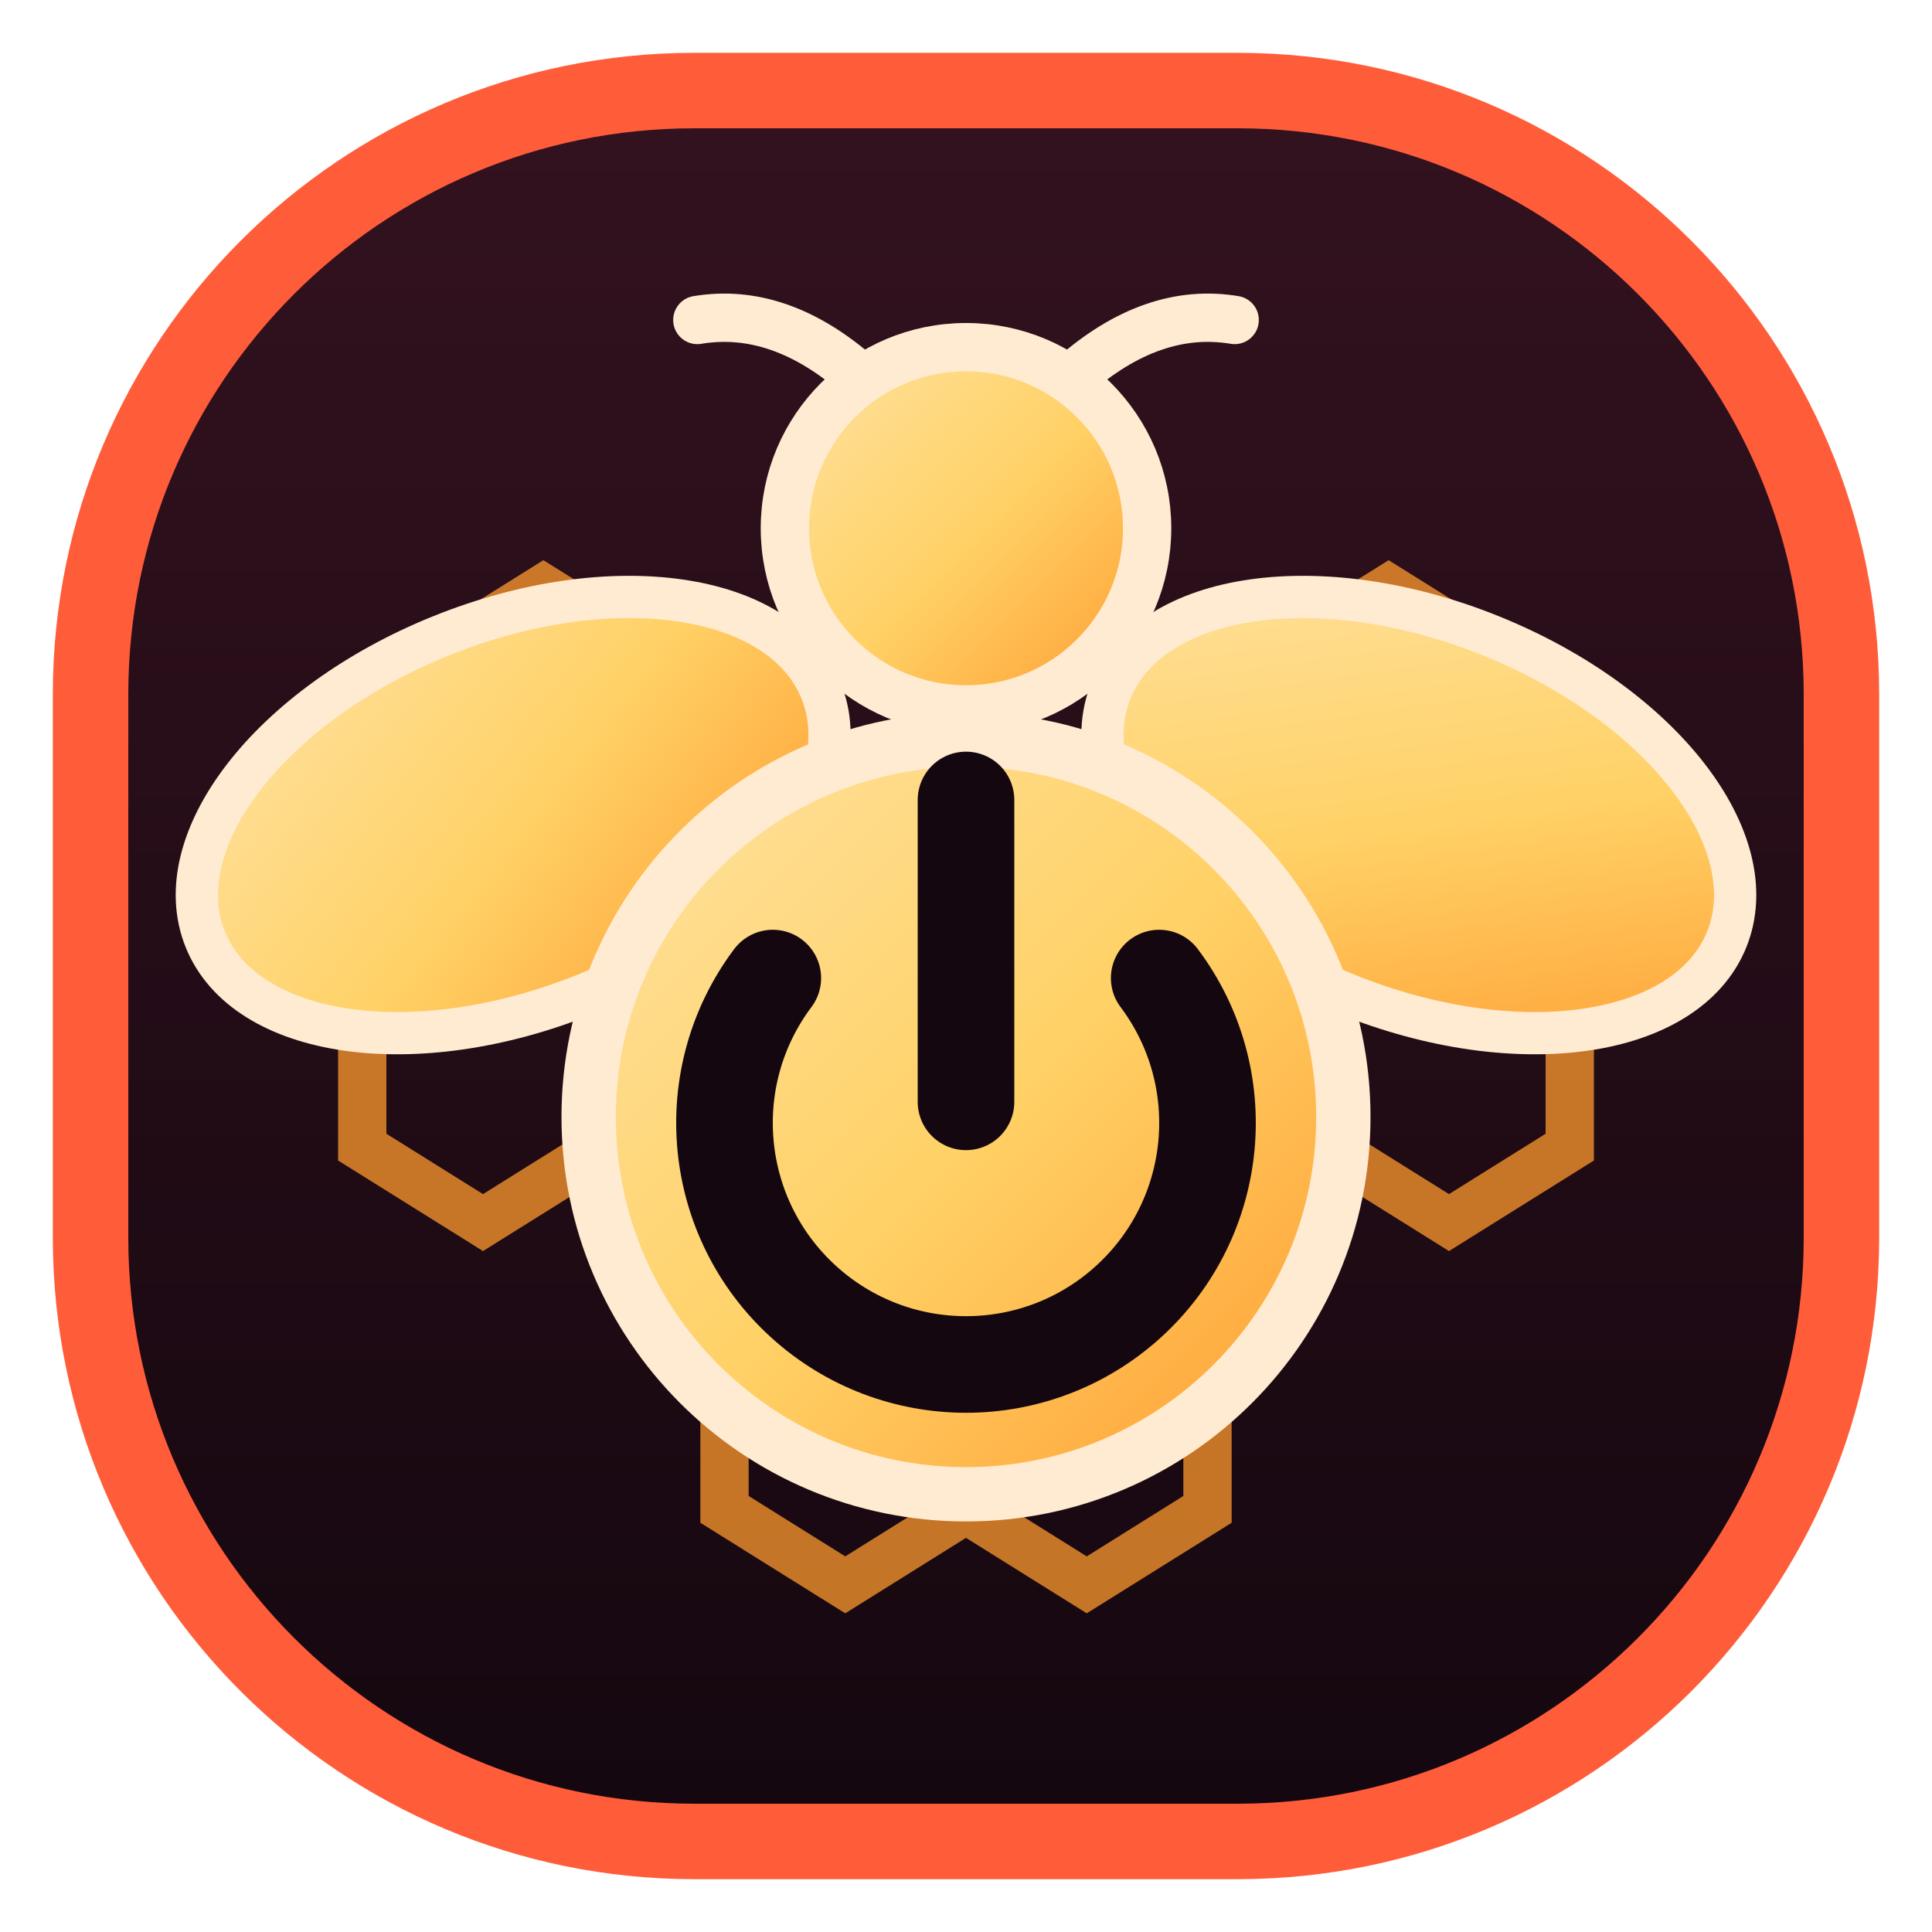
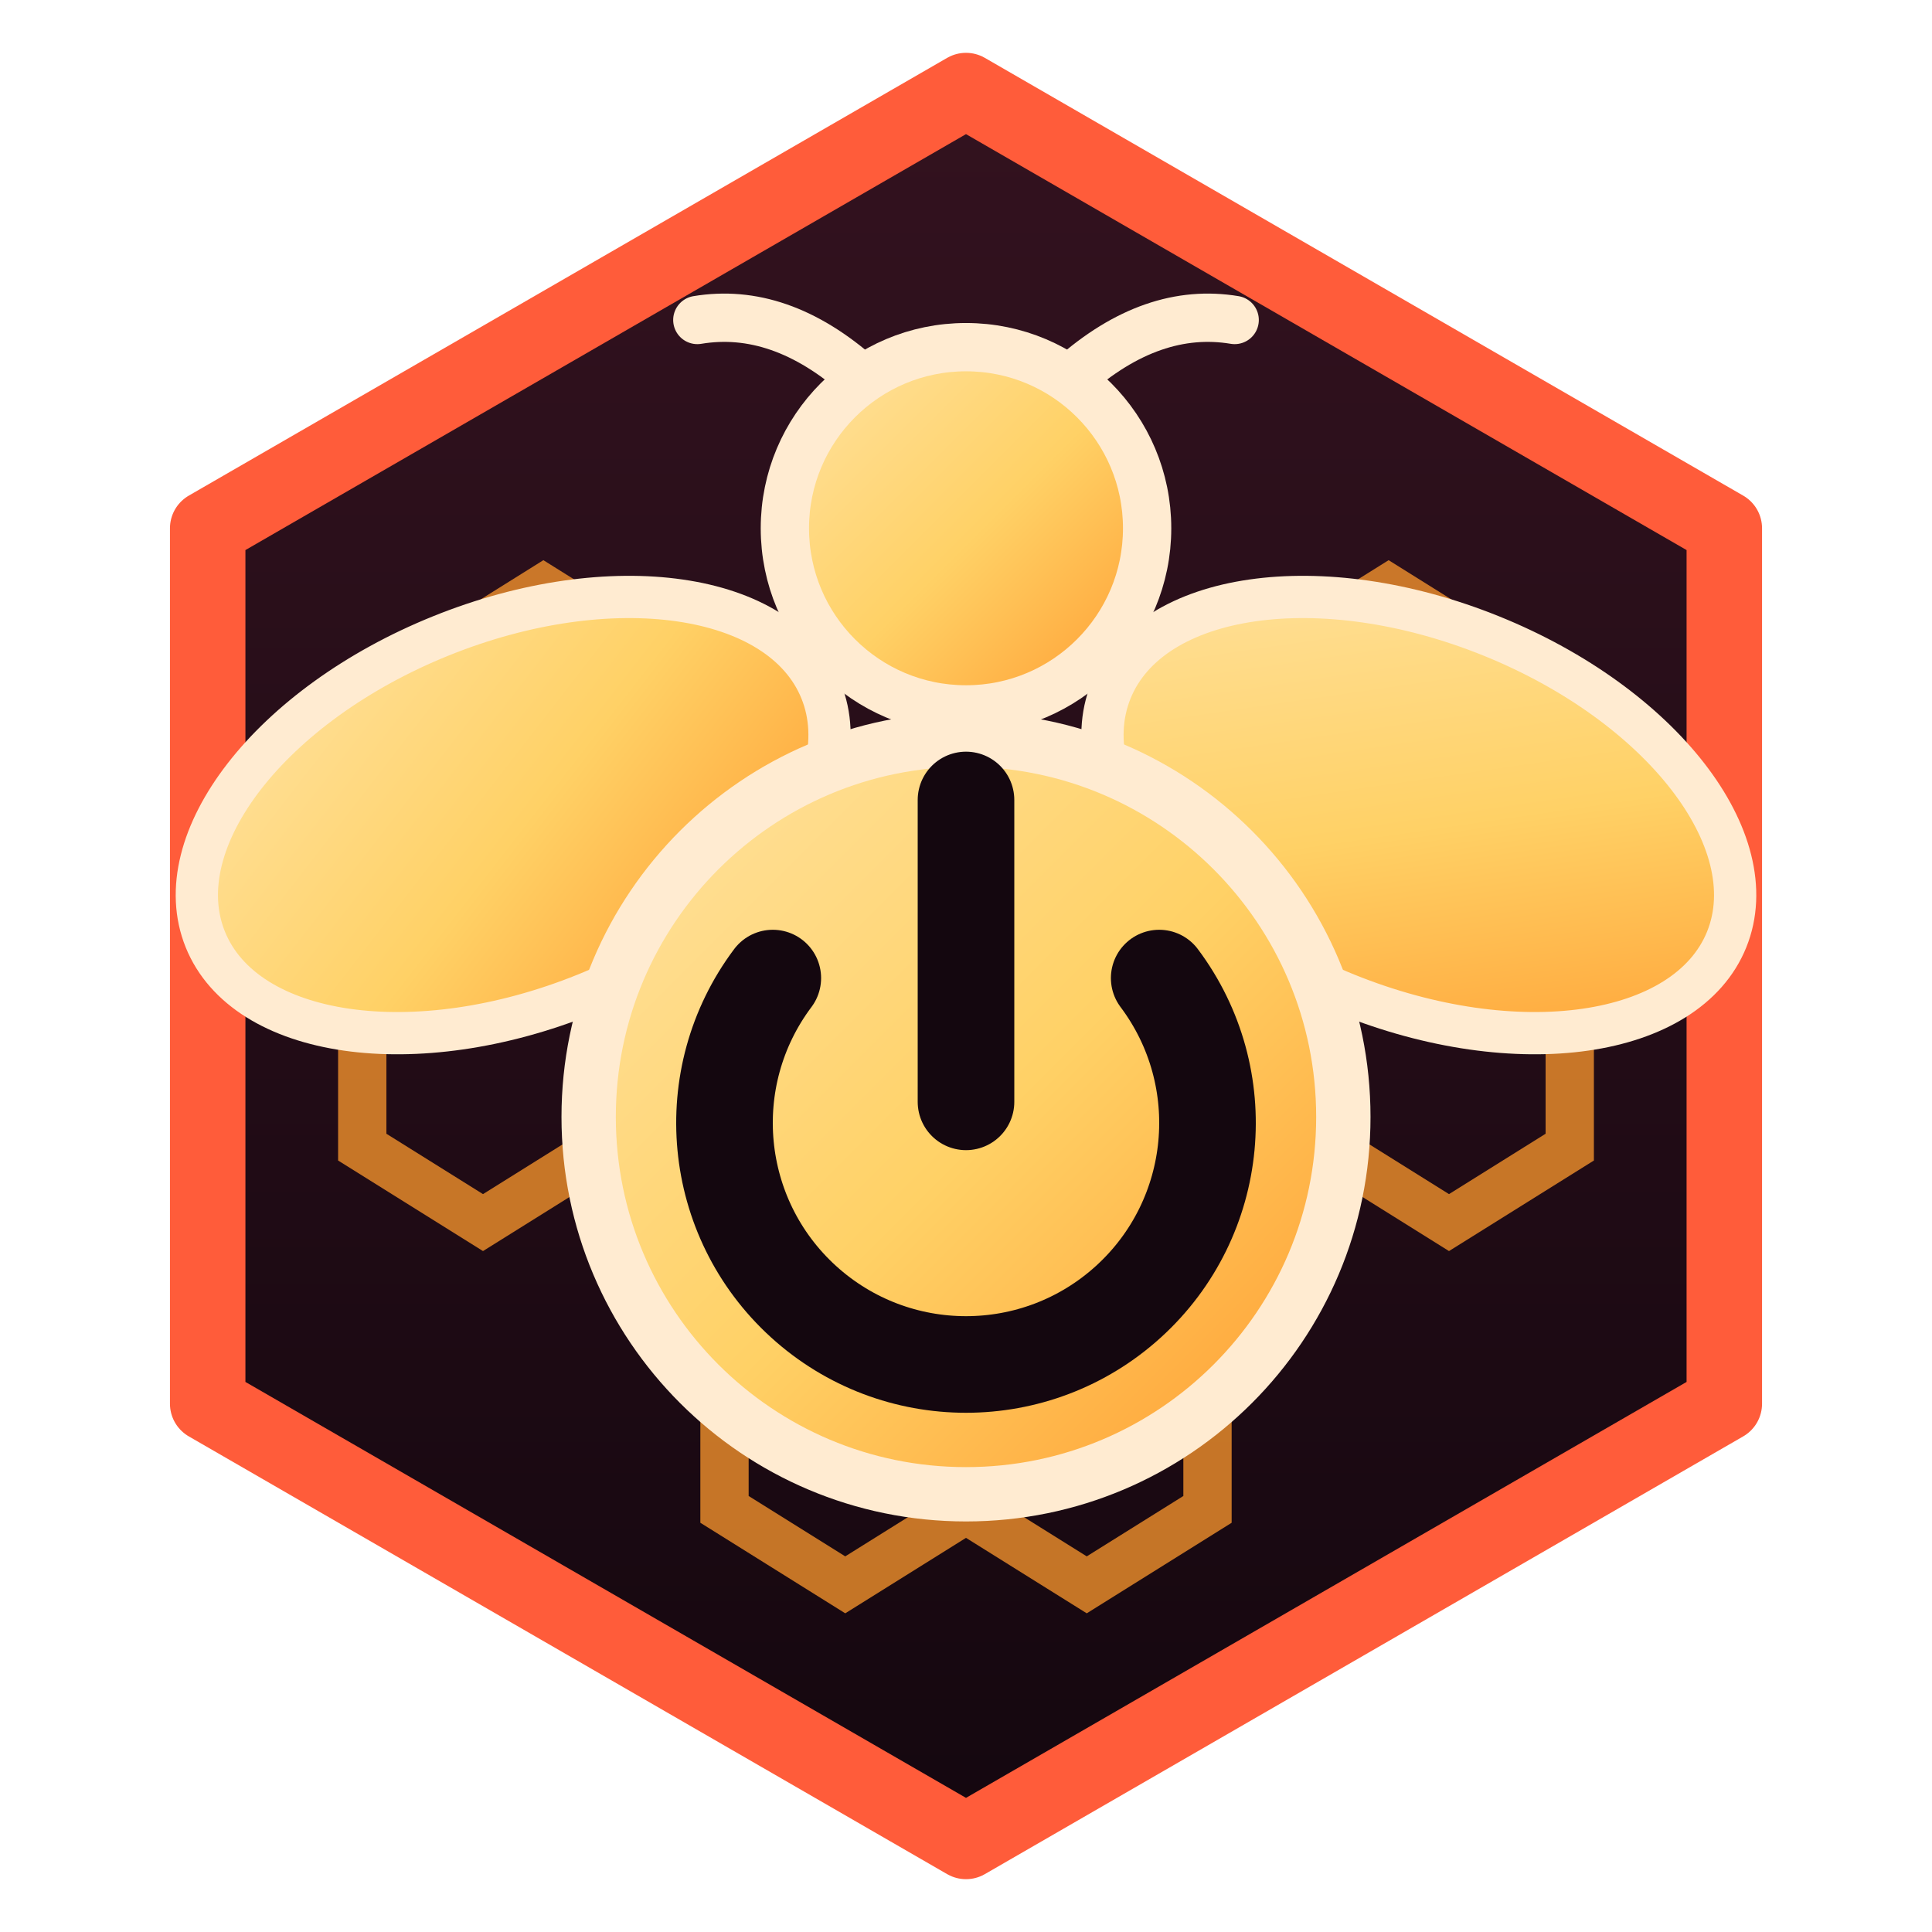
<svg xmlns="http://www.w3.org/2000/svg" viewBox="0 0 64 64">
  <defs>
    <linearGradient id="bh-badge" x1="0" y1="0" x2="0" y2="1">
      <stop offset="0%" stop-color="#33121F" />
      <stop offset="100%" stop-color="#14070F" />
    </linearGradient>
    <linearGradient id="bh-gold" x1="0" y1="0" x2="1" y2="1">
      <stop offset="0%" stop-color="#FFE3A3" />
      <stop offset="52%" stop-color="#FFD166" />
      <stop offset="100%" stop-color="#FF9A2E" />
    </linearGradient>
  </defs>
-   <rect x="3" y="3" width="58" height="58" rx="20" fill="url(#bh-badge)" stroke="#FF5C3A" stroke-width="2.5" />
+   <polygon points="32,3 57.12,17.5 57.12,46.5 32,61 6.88,46.5 6.88,17.5" fill="#1A0912" stroke-linejoin="round" />
+   <polygon points="32,3 57.12,17.5 57.12,46.5 32,61 6.88,46.5 6.88,17.5" fill="url(#bh-badge)" stroke="#FF5C3A" stroke-width="2.5" stroke-linejoin="round" />
  <g stroke="#FF9A2E" stroke-width="1.6" fill="none" opacity="0.75">
    <polygon points="14,22 18,19.5 22,22 22,27 18,29.5 14,27" />
    <polygon points="42,22 46,19.5 50,22 50,27 46,29.5 42,27" />
    <polygon points="12,33 16,30.5 20,33 20,38 16,40.5 12,38" />
    <polygon points="44,33 48,30.5 52,33 52,38 48,40.5 44,38" />
    <polygon points="24,45 28,42.5 32,45 32,50 28,52.5 24,50" />
    <polygon points="32,45 36,42.5 40,45 40,50 36,52.5 32,50" />
  </g>
  <g fill="url(#bh-gold)" stroke="#FFEBD1" stroke-width="1.4">
    <ellipse cx="17" cy="27" rx="11" ry="6.4" transform="rotate(-22 17 27)" />
    <ellipse cx="47" cy="27" rx="11" ry="6.4" transform="rotate(22 47 27)" />
  </g>
  <g stroke="#FFEBD1" stroke-width="1.6" stroke-linecap="round" fill="none">
    <path d="M28.5 12.5c-1.8-1.6-3.6-2.2-5.4-1.9" />
    <path d="M35.5 12.5c1.8-1.6 3.6-2.2 5.4-1.9" />
  </g>
  <circle cx="32" cy="17.5" r="6" fill="url(#bh-gold)" stroke="#FFEBD1" stroke-width="1.6" />
  <circle cx="32" cy="37" r="12.5" fill="url(#bh-gold)" stroke="#FFEBD1" stroke-width="1.8" />
  <path d="M25.6 32.4a8 8 0 1 0 12.8 0" fill="none" stroke="#14070F" stroke-width="3.2" stroke-linecap="round" />
  <path d="M32 26.5v10" fill="none" stroke="#14070F" stroke-width="3.2" stroke-linecap="round" />
</svg>
